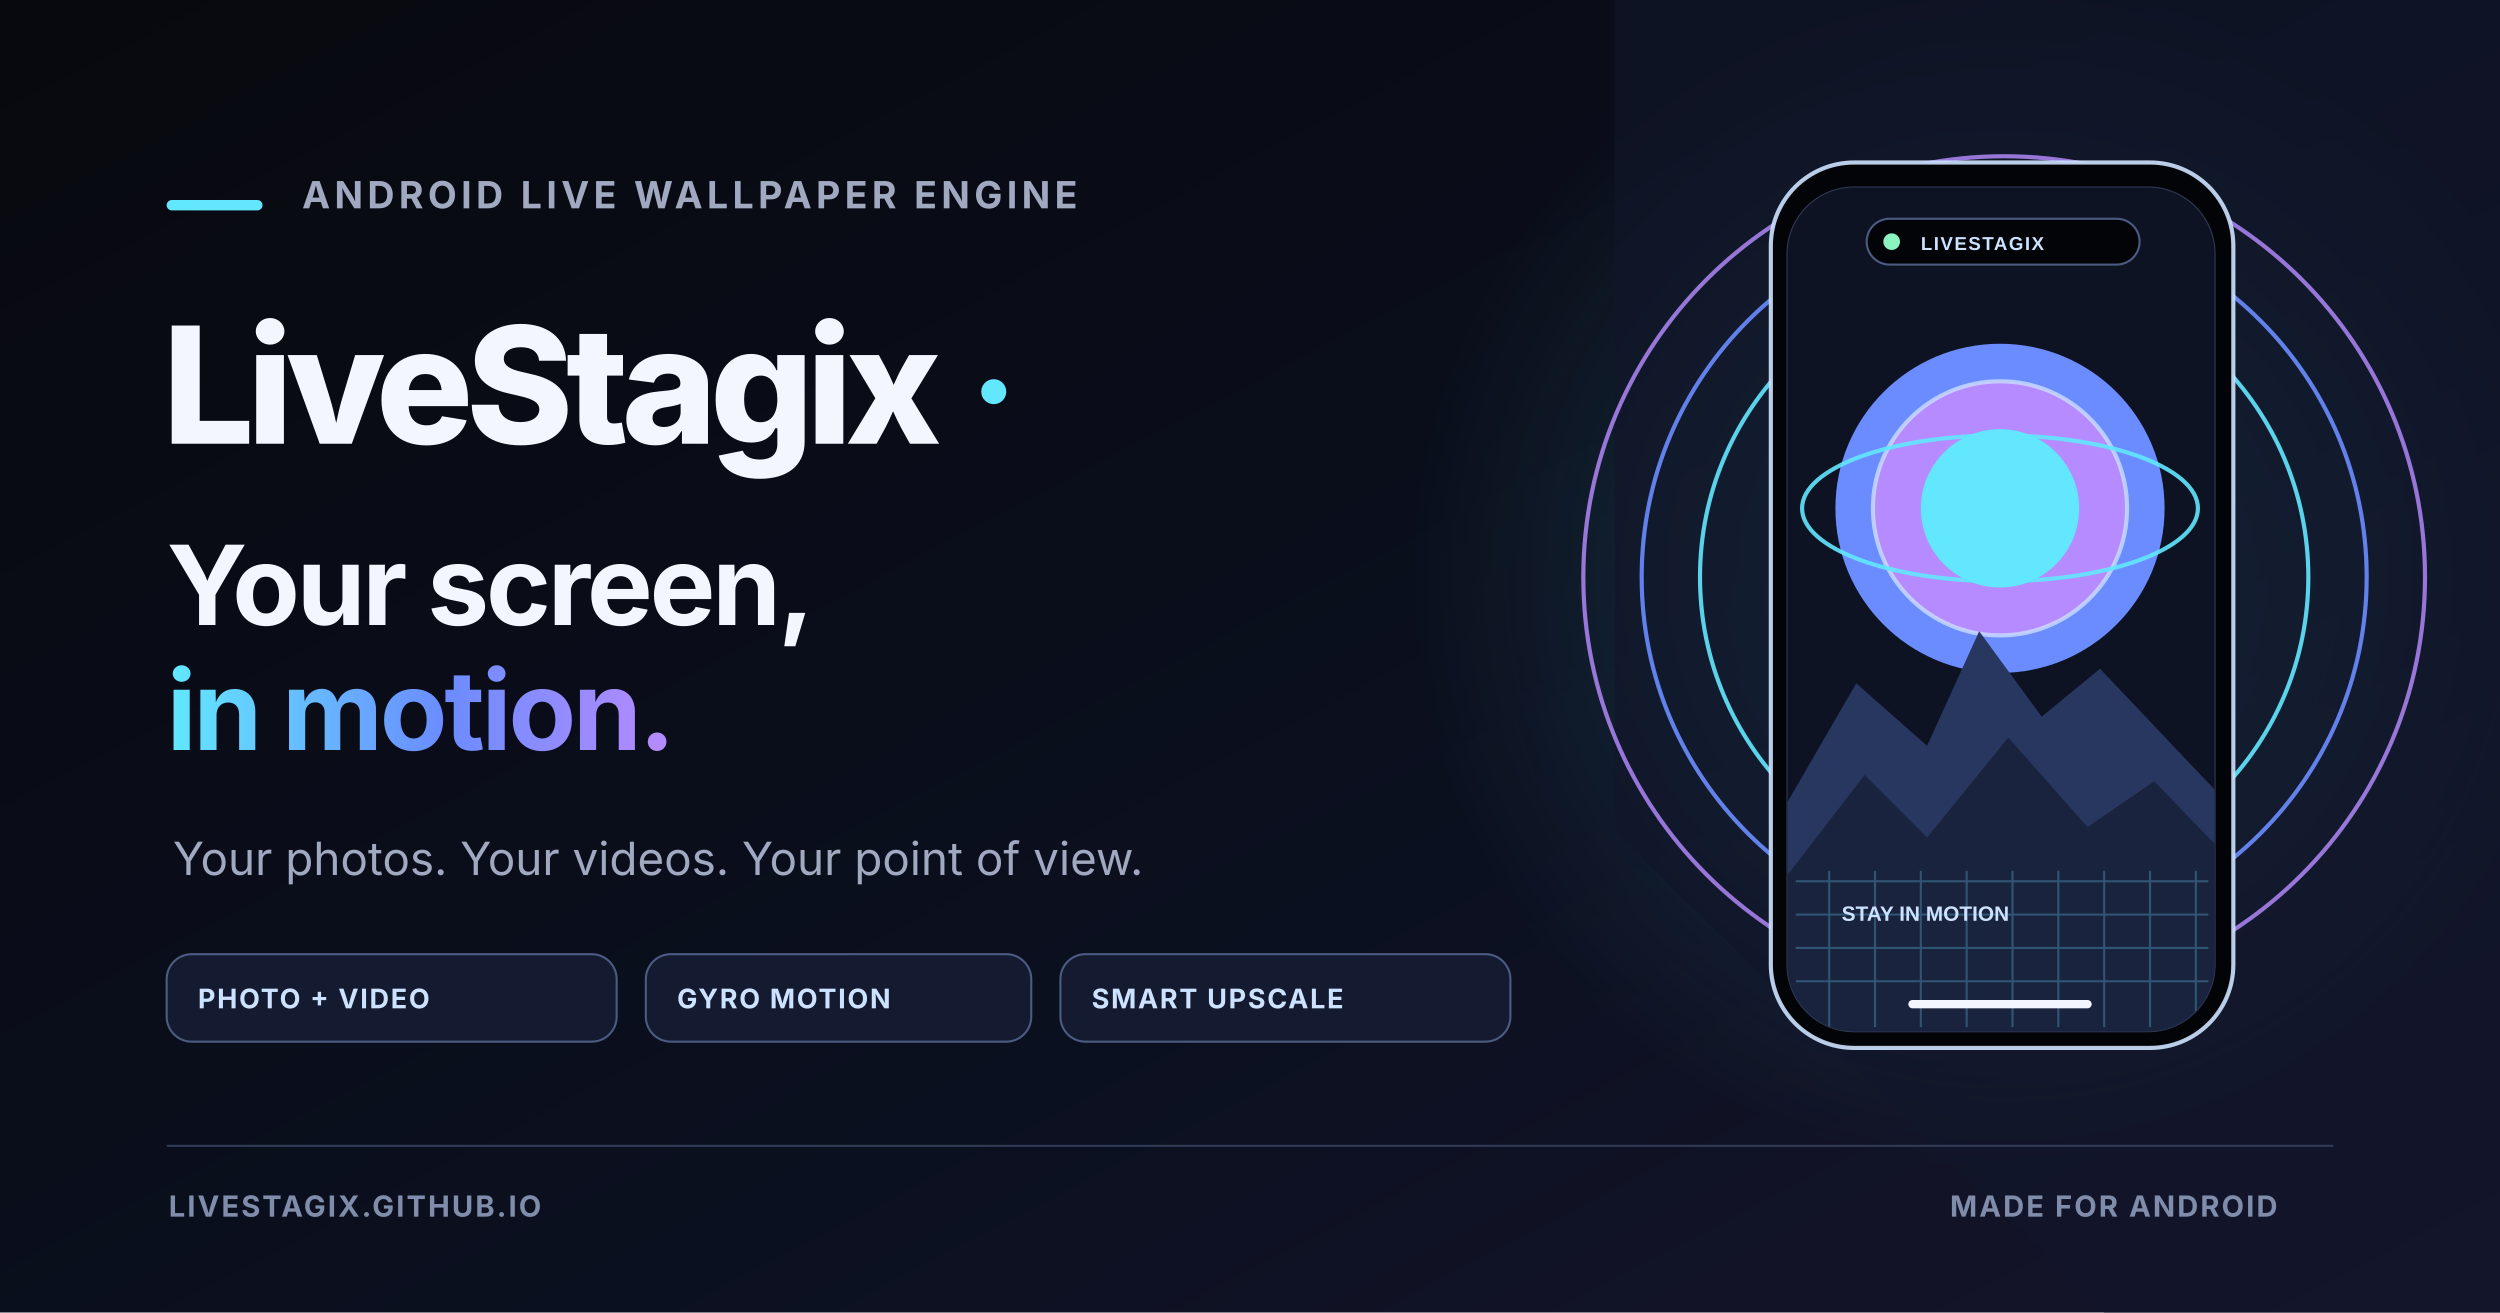
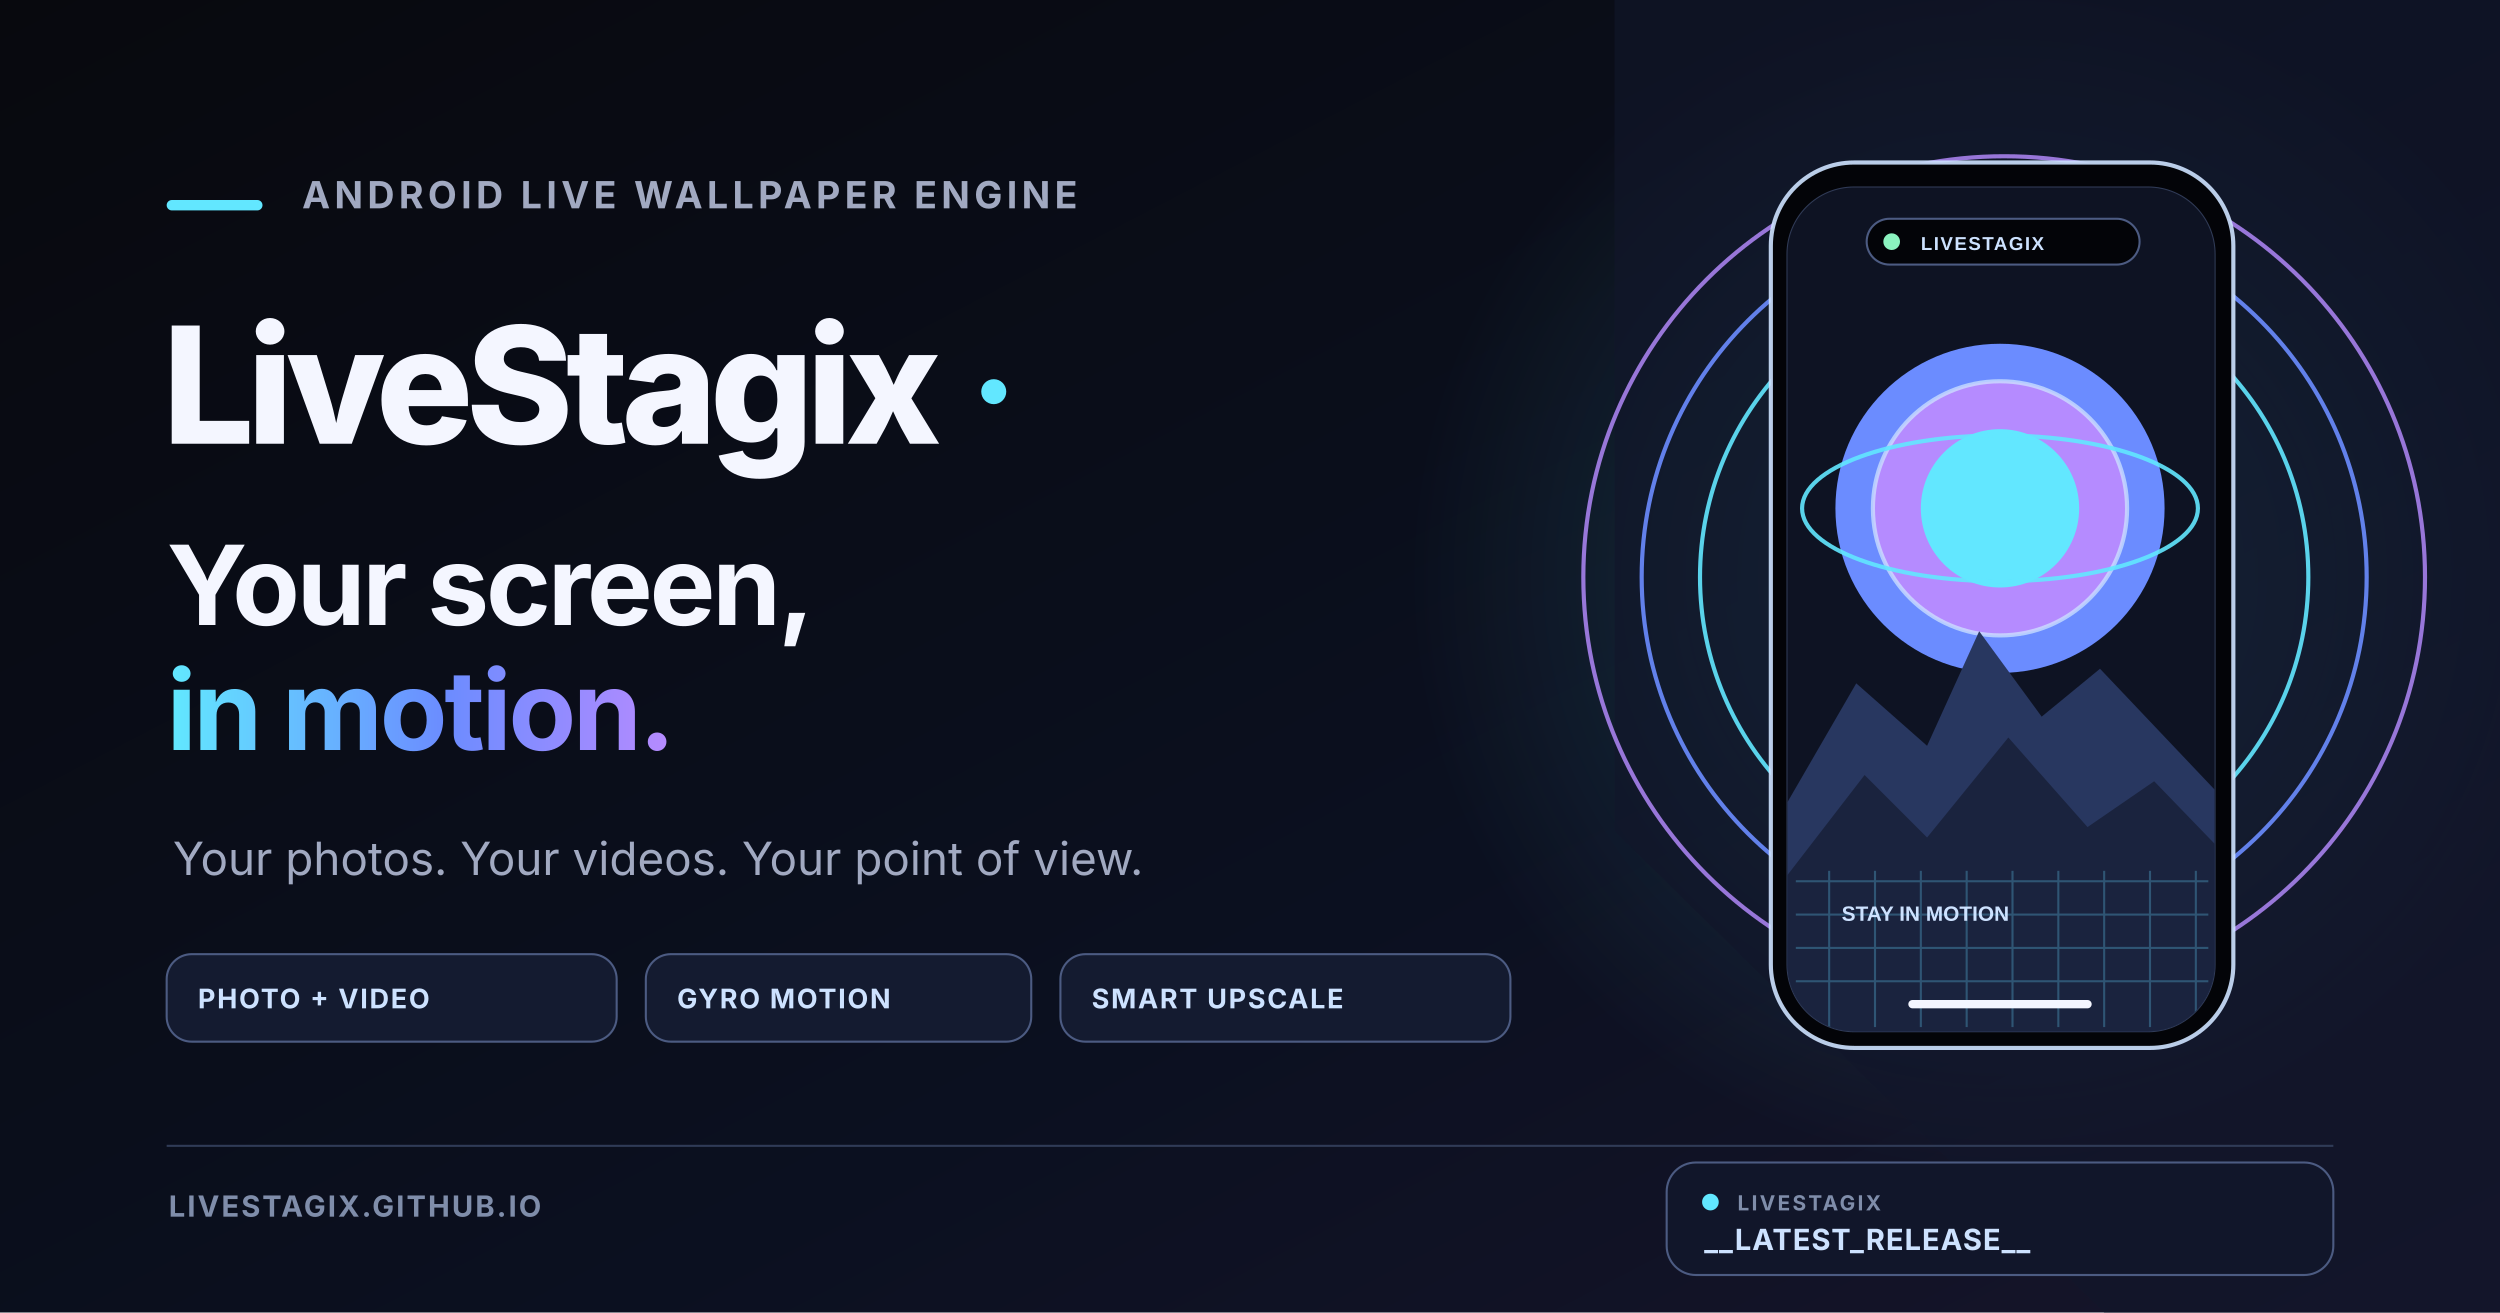
<svg xmlns="http://www.w3.org/2000/svg" width="1200" height="630" viewBox="0 0 1200 630" role="img" aria-labelledby="title desc">
  <defs>
    <linearGradient id="background" x1="0" y1="0" x2="1" y2="1">
      <stop offset="0" stop-color="#08090e" />
      <stop offset=".62" stop-color="#0b1020" />
      <stop offset="1" stop-color="#17152b" />
    </linearGradient>
    <linearGradient id="accent" x1="0" y1="0" x2="1" y2="0">
      <stop offset="0" stop-color="#62e7ff" />
      <stop offset=".55" stop-color="#6b8cff" />
      <stop offset="1" stop-color="#b58bff" />
    </linearGradient>
    <radialGradient id="halo">
      <stop offset="0" stop-color="#62e7ff" stop-opacity=".20" />
      <stop offset="1" stop-color="#62e7ff" stop-opacity="0" />
    </radialGradient>
    <clipPath id="phone-screen">
      <rect x="858" y="90" width="205" height="405" rx="32" />
    </clipPath>
  </defs>
  <rect width="1200" height="630" fill="url(#background)" />
  <circle cx="962" cy="277" r="286" fill="url(#halo)" />
  <path d="M775 0H1200V630H1010L775 399Z" fill="#11162a" opacity=".65" />
  <g fill="none" stroke-width="2">
    <circle cx="962" cy="277" r="202" stroke="#b58bff" stroke-opacity=".82" />
    <circle cx="962" cy="277" r="174" stroke="#6b8cff" stroke-opacity=".9" />
    <circle cx="962" cy="277" r="146" stroke="#62e7ff" stroke-opacity=".9" />
  </g>
  <rect x="80" y="96" width="46" height="5" rx="2.5" fill="#62e7ff" />
  <text x="145" y="100" font-family="Inter,Segoe UI,Arial,sans-serif" font-size="18" font-weight="700" letter-spacing="2.1" fill="#a1a9c1">ANDROID LIVE WALLPAPER ENGINE</text>
  <text x="78" y="213" font-family="Inter,Segoe UI,Arial,sans-serif" font-size="78" font-weight="800" letter-spacing="-3.5" fill="#f4f6ff">LiveStagix</text>
  <circle cx="477" cy="188" r="6" fill="#62e7ff" />
  <text x="80" y="300" font-family="Inter,Segoe UI,Arial,sans-serif" font-size="53" font-weight="750" letter-spacing="-1.5" fill="#f4f6ff">Your screen,</text>
  <text x="80" y="360" font-family="Inter,Segoe UI,Arial,sans-serif" font-size="53" font-weight="750" letter-spacing="-1.5" fill="url(#accent)">in motion.</text>
  <text x="83" y="420" font-family="Inter,Segoe UI,Arial,sans-serif" font-size="22" fill="#a1a9c1">Your photos. Your videos. Your point of view.</text>
  <g font-family="Inter,Segoe UI,Arial,sans-serif" font-size="13" font-weight="700" letter-spacing=".8">
    <rect x="80" y="458" width="216" height="42" rx="12" fill="#141b30" stroke="#4c5b82" />
    <text x="95" y="484" fill="#cde2ff">PHOTO + VIDEO</text>
    <rect x="310" y="458" width="185" height="42" rx="12" fill="#141b30" stroke="#4c5b82" />
    <text x="325" y="484" fill="#cde2ff">GYRO MOTION</text>
    <rect x="509" y="458" width="216" height="42" rx="12" fill="#141b30" stroke="#4c5b82" />
    <text x="524" y="484" fill="#cde2ff">SMART UPSCALE</text>
  </g>
  <g>
    <rect x="850" y="78" width="222" height="425" rx="40" fill="#030408" stroke="#cde2ff" stroke-opacity=".9" stroke-width="2" />
    <rect x="858" y="90" width="205" height="405" rx="32" fill="#0e1323" stroke="#303b57" />
    <g clip-path="url(#phone-screen)">
      <rect x="858" y="90" width="205" height="405" fill="#0e1323" />
      <circle cx="960" cy="244" r="79" fill="#6b8cff" />
      <circle cx="960" cy="244" r="61" fill="#b58bff" stroke="#cde2ff" stroke-opacity=".75" stroke-width="2" />
      <circle cx="960" cy="244" r="38" fill="#62e7ff" />
      <ellipse cx="960" cy="244" rx="95" ry="35" fill="none" stroke="#62e7ff" stroke-width="2" stroke-opacity=".9" />
      <path d="M858 385L891 328L925 358L950 303L980 344L1008 321L1063 379V495H858Z" fill="#283760" />
      <path d="M858 420L895 372L925 402L964 354L1002 397L1034 375L1063 405V495H858Z" fill="#1a233e" />
      <g stroke="#315b7a" stroke-width="1" opacity=".9">
        <path d="M862 423H1060M862 439H1060M862 455H1060M862 471H1060M878 418V493M900 418V493M922 418V493M944 418V493M966 418V493M988 418V493M1010 418V493M1032 418V493M1054 418V493" />
      </g>
    </g>
    <rect x="896" y="105" width="131" height="22" rx="11" fill="#030408" stroke="#4c5b82" />
    <circle cx="908" cy="116" r="4" fill="#8bf3bf" />
    <text x="922" y="120" font-family="Arial,sans-serif" font-size="9" font-weight="700" letter-spacing=".7" fill="#cde2ff">LIVESTAGIX</text>
    <text x="884" y="442" font-family="Arial,sans-serif" font-size="10" font-weight="700" fill="#cde2ff">STAY IN MOTION</text>
    <rect x="916" y="480" width="88" height="4" rx="2" fill="#f4f6ff" />
  </g>
  <path d="M80 550H1120" stroke="#303b57" stroke-width="1" />
  <text x="81" y="584" font-family="Inter,Segoe UI,Arial,sans-serif" font-size="14" font-weight="700" letter-spacing="1" fill="#7f8daa">LIVESTAGIX.GITHUB.IO</text>
-   <text x="936" y="584" font-family="Inter,Segoe UI,Arial,sans-serif" font-size="14" font-weight="700" letter-spacing="1" fill="#7f8daa">MADE FOR ANDROID</text>
+   <g aria-label="LiveStagix latest public release">
+     <rect x="800" y="558" width="320" height="54" rx="14" fill="#11162a" stroke="#4c5b82" />
+     <circle cx="821" cy="577" r="4" fill="#62e7ff" />
+     <text x="834" y="581" font-family="Inter,Segoe UI,Arial,sans-serif" font-size="10" font-weight="700" letter-spacing="1.1" fill="#7f8daa">LIVESTAGIX</text>
+     <text x="818" y="600" font-family="Inter,Segoe UI,Arial,sans-serif" font-size="14" font-weight="700" letter-spacing=".45" fill="#cde2ff">__LATEST_RELEASE__</text>
+   </g>
</svg>
